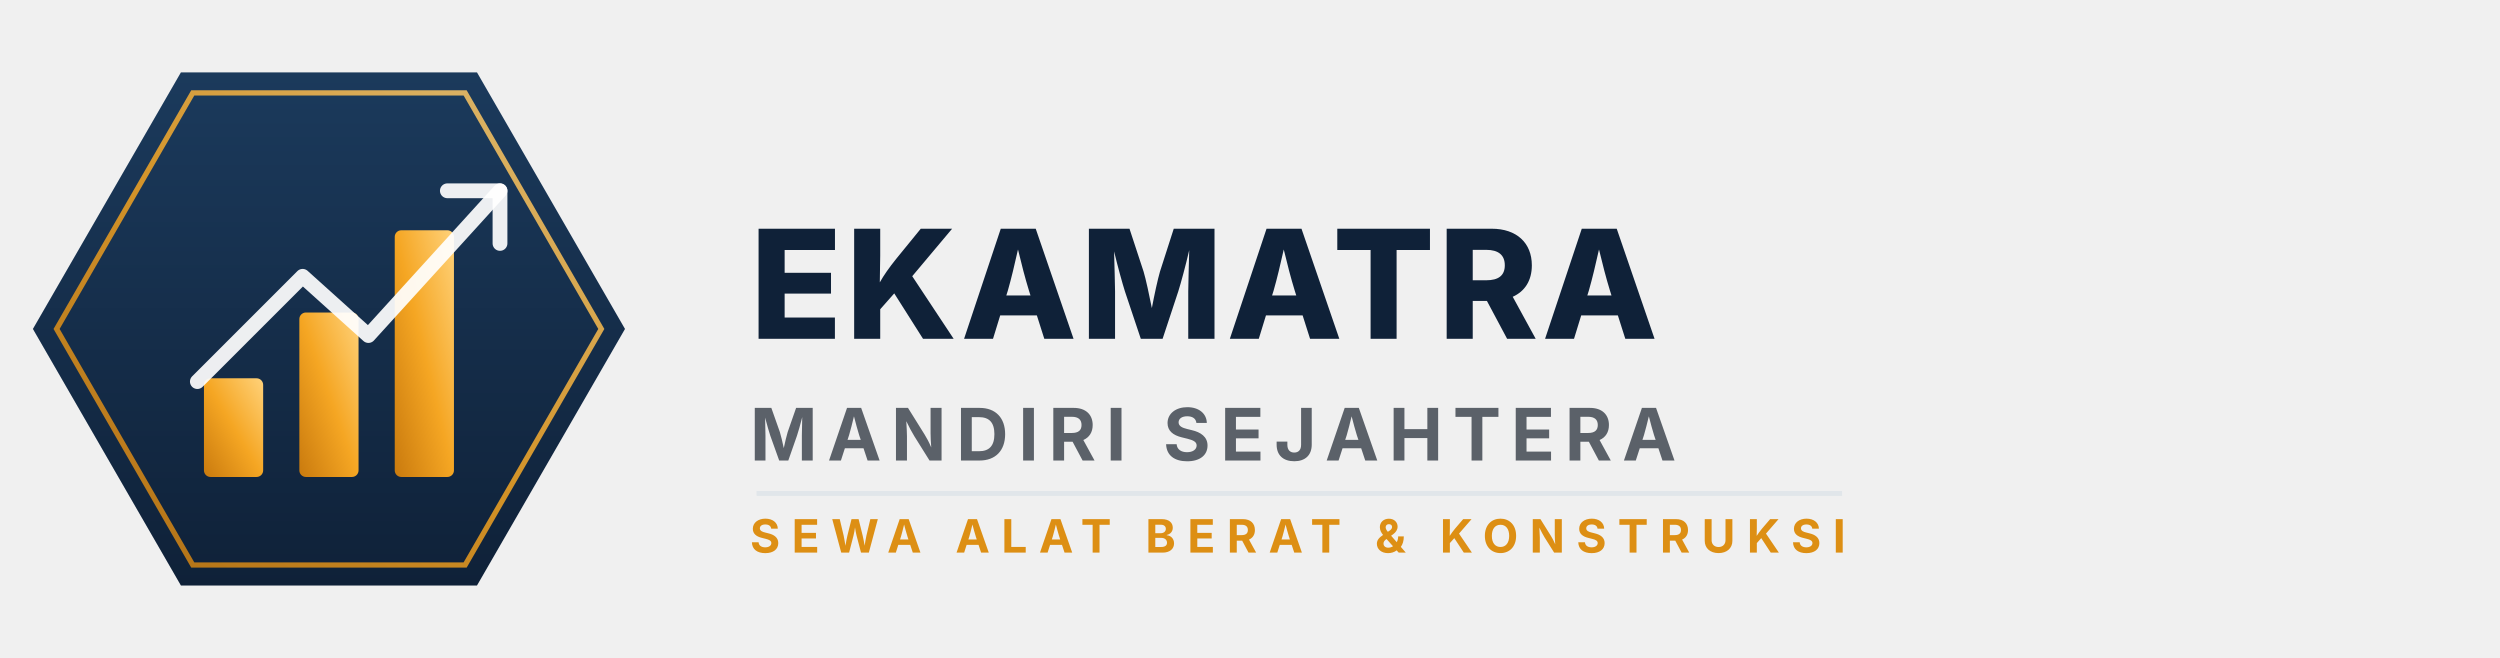
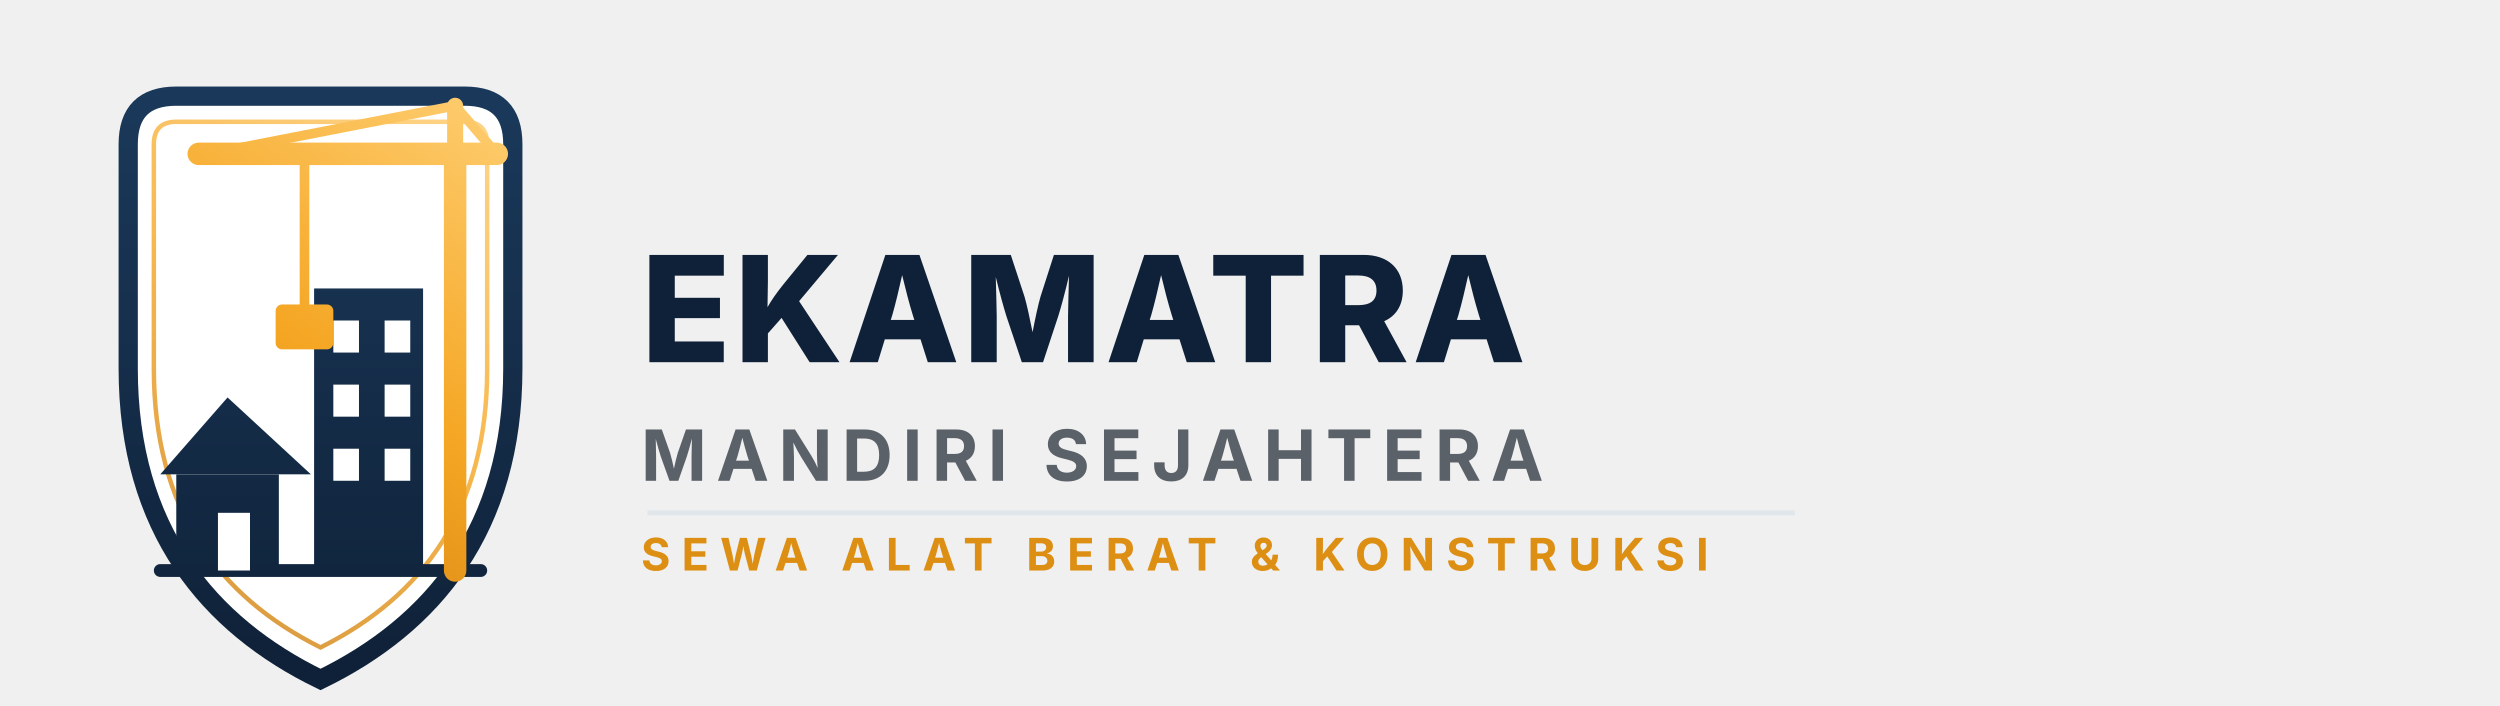
- <svg xmlns="http://www.w3.org/2000/svg" viewBox="0 0 760 200">
+ <svg xmlns="http://www.w3.org/2000/svg" viewBox="0 0 780 220">
  <defs>
-     <linearGradient id="goldh" x1="0" y1="1" x2="1" y2="0">
+     <linearGradient id="goldh" gradientUnits="userSpaceOnUse" x1="40" y1="200" x2="160" y2="20">
      <stop offset="0%" stop-color="#c97a0e" />
      <stop offset="50%" stop-color="#f5a623" />
      <stop offset="100%" stop-color="#ffd27a" />
    </linearGradient>
-     <linearGradient id="navyh" x1="0" y1="0" x2="0" y2="1">
+     <linearGradient id="navyh" gradientUnits="userSpaceOnUse" x1="100" y1="20" x2="100" y2="210">
      <stop offset="0%" stop-color="#1b3a5c" />
      <stop offset="100%" stop-color="#0f2138" />
    </linearGradient>
  </defs>
  <g>
-     <path d="M190,100 L145,178 L55,178 L10,100 L55,22 L145,22 Z" fill="url(#navyh)" />
-     <path d="M182.8,100 L141.4,171.76 L58.6,171.76 L17.2,100 L58.6,28.24 L141.4,28.24 Z" fill="none" stroke="url(#goldh)" stroke-width="1.6" opacity="0.85" />
-     <rect x="62" y="115" width="18" height="30" rx="2" fill="url(#goldh)" />
-     <rect x="91" y="95" width="18" height="50" rx="2" fill="url(#goldh)" />
-     <rect x="120" y="70" width="18" height="75" rx="2" fill="url(#goldh)" />
-     <line x1="45" y1="150" x2="155" y2="150" stroke="url(#goldh)" stroke-width="4" stroke-linecap="round" />
-     <path d="M60,116 L92,84 L112,102 L152,58" fill="none" stroke="#ffffff" stroke-width="4.5" stroke-linecap="round" stroke-linejoin="round" opacity="0.92" />
-     <path d="M136,58 L152,58 L152,74" fill="none" stroke="#ffffff" stroke-width="4.5" stroke-linecap="round" stroke-linejoin="round" opacity="0.92" />
+     <path d="M55,30 Q40,30 40,45 L40,115 C40,165 65,195 100,212 C135,195 160,165 160,115 L160,45 Q160,30 145,30 Z" fill="#ffffff" stroke="url(#navyh)" stroke-width="6" />
+     <path d="M55,38 Q48,38 48,45 L48,115 C48,159 68,186 100,202 C132,186 152,159 152,115 L152,45 Q152,38 145,38 Z" fill="none" stroke="url(#goldh)" stroke-width="1.4" opacity="0.8" />
+     <line x1="50" y1="178" x2="150" y2="178" stroke="url(#navyh)" stroke-width="4" stroke-linecap="round" />
+     <rect x="55" y="148" width="32" height="30" fill="url(#navyh)" />
+     <path d="M50,148 L97,148 L71,124 Z" fill="url(#navyh)" />
+     <rect x="68" y="160" width="10" height="18" fill="#ffffff" />
+     <rect x="98" y="90" width="34" height="88" fill="url(#navyh)" />
+     <g fill="#ffffff">
+       <rect x="104" y="100" width="8" height="10" />
+       <rect x="120" y="100" width="8" height="10" />
+       <rect x="104" y="120" width="8" height="10" />
+       <rect x="120" y="120" width="8" height="10" />
+       <rect x="104" y="140" width="8" height="10" />
+       <rect x="120" y="140" width="8" height="10" />
+     </g>
+     <line x1="142" y1="178" x2="142" y2="48" stroke="url(#goldh)" stroke-width="7" stroke-linecap="round" />
+     <line x1="62" y1="48" x2="155" y2="48" stroke="url(#goldh)" stroke-width="7" stroke-linecap="round" />
+     <line x1="142" y1="48" x2="142" y2="33" stroke="url(#goldh)" stroke-width="5" stroke-linecap="round" />
+     <path d="M142,33 L65,48 M142,33 L155,48" fill="none" stroke="url(#goldh)" stroke-width="3" stroke-linecap="round" />
+     <line x1="95" y1="48" x2="95" y2="95" stroke="url(#goldh)" stroke-width="3" stroke-linecap="round" />
+     <rect x="86" y="95" width="18" height="14" rx="2" fill="url(#goldh)" />
  </g>
-   <text x="228" y="103" font-family="Inter, Arial, sans-serif" font-weight="800" font-size="46" letter-spacing="1" fill="#0f2138">EKAMATRA</text>
-   <text x="228" y="140" font-family="Inter, Arial, sans-serif" font-weight="700" font-size="22" letter-spacing="3" fill="#5b6169">MANDIRI SEJAHTERA</text>
-   <text x="228" y="168" font-family="Inter, Arial, sans-serif" font-weight="700" font-size="14" letter-spacing="3.5" fill="#dd8f14">SEWA ALAT BERAT &amp; KONSTRUKSI</text>
-   <line x1="230" y1="150" x2="560" y2="150" stroke="#e1e6ea" stroke-width="1.5" />
+   <text x="200" y="113" font-family="Inter, Arial, sans-serif" font-weight="800" font-size="46" letter-spacing="1" fill="#0f2138">EKAMATRA</text>
+   <text x="200" y="150" font-family="Inter, Arial, sans-serif" font-weight="700" font-size="22" letter-spacing="3" fill="#5b6169">MANDIRI SEJAHTERA</text>
+   <text x="200" y="178" font-family="Inter, Arial, sans-serif" font-weight="700" font-size="14" letter-spacing="3.5" fill="#dd8f14">SEWA ALAT BERAT &amp; KONSTRUKSI</text>
+   <line x1="202" y1="160" x2="560" y2="160" stroke="#e1e6ea" stroke-width="1.5" />
</svg>
